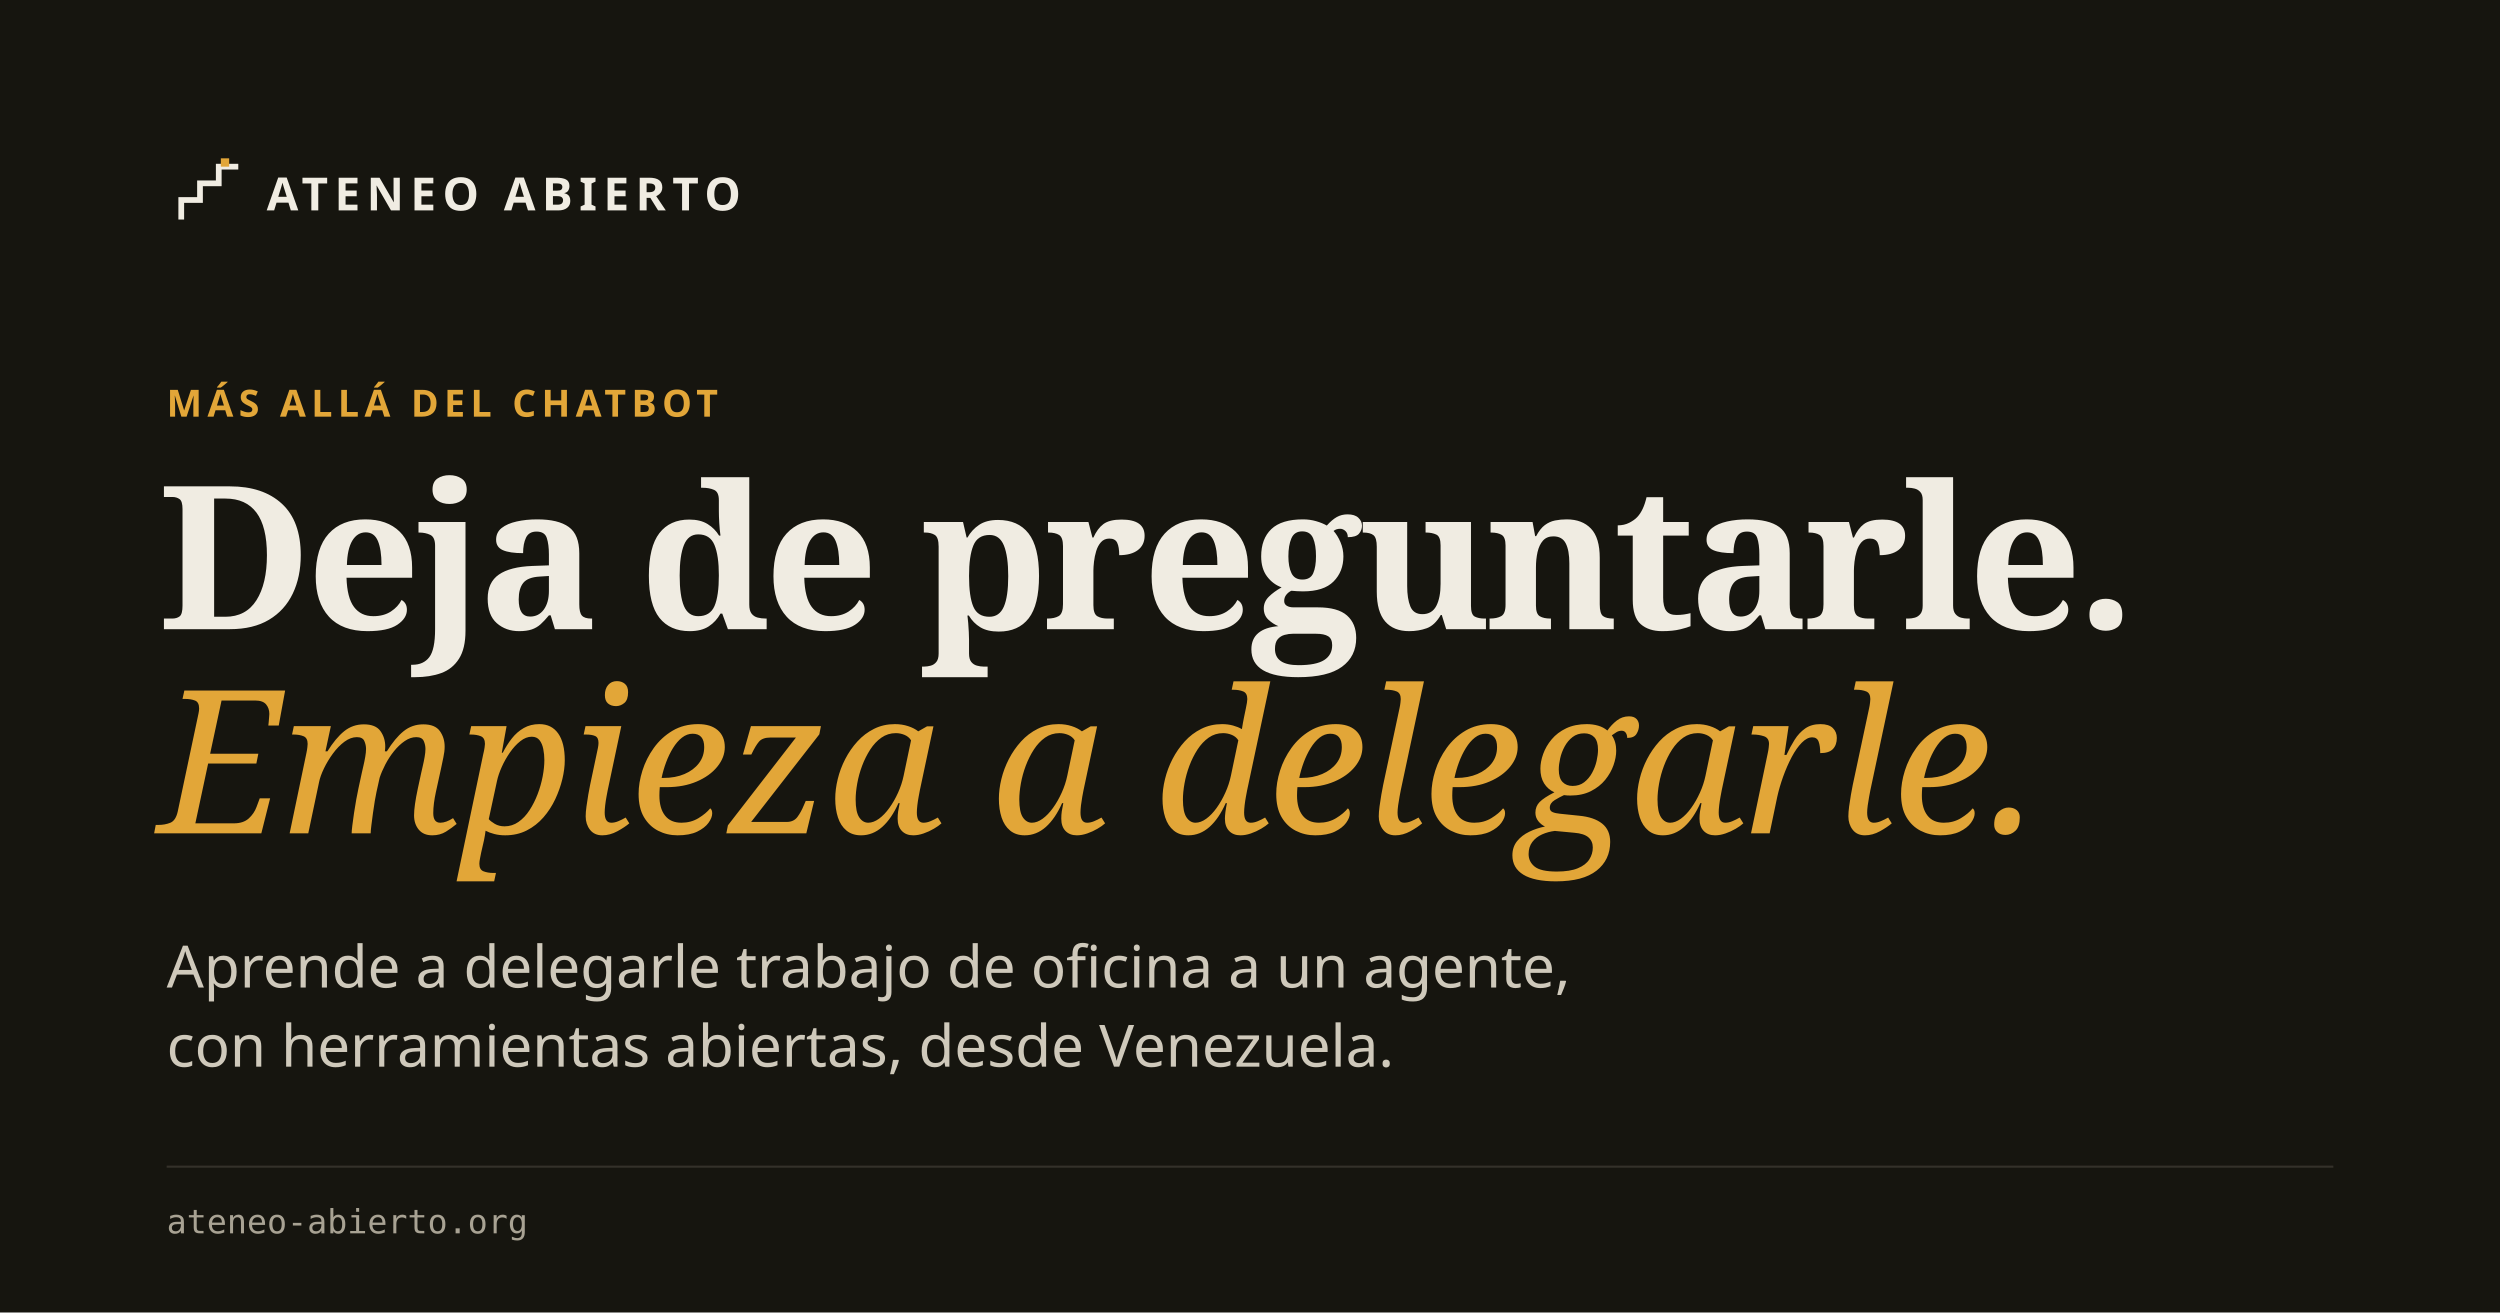
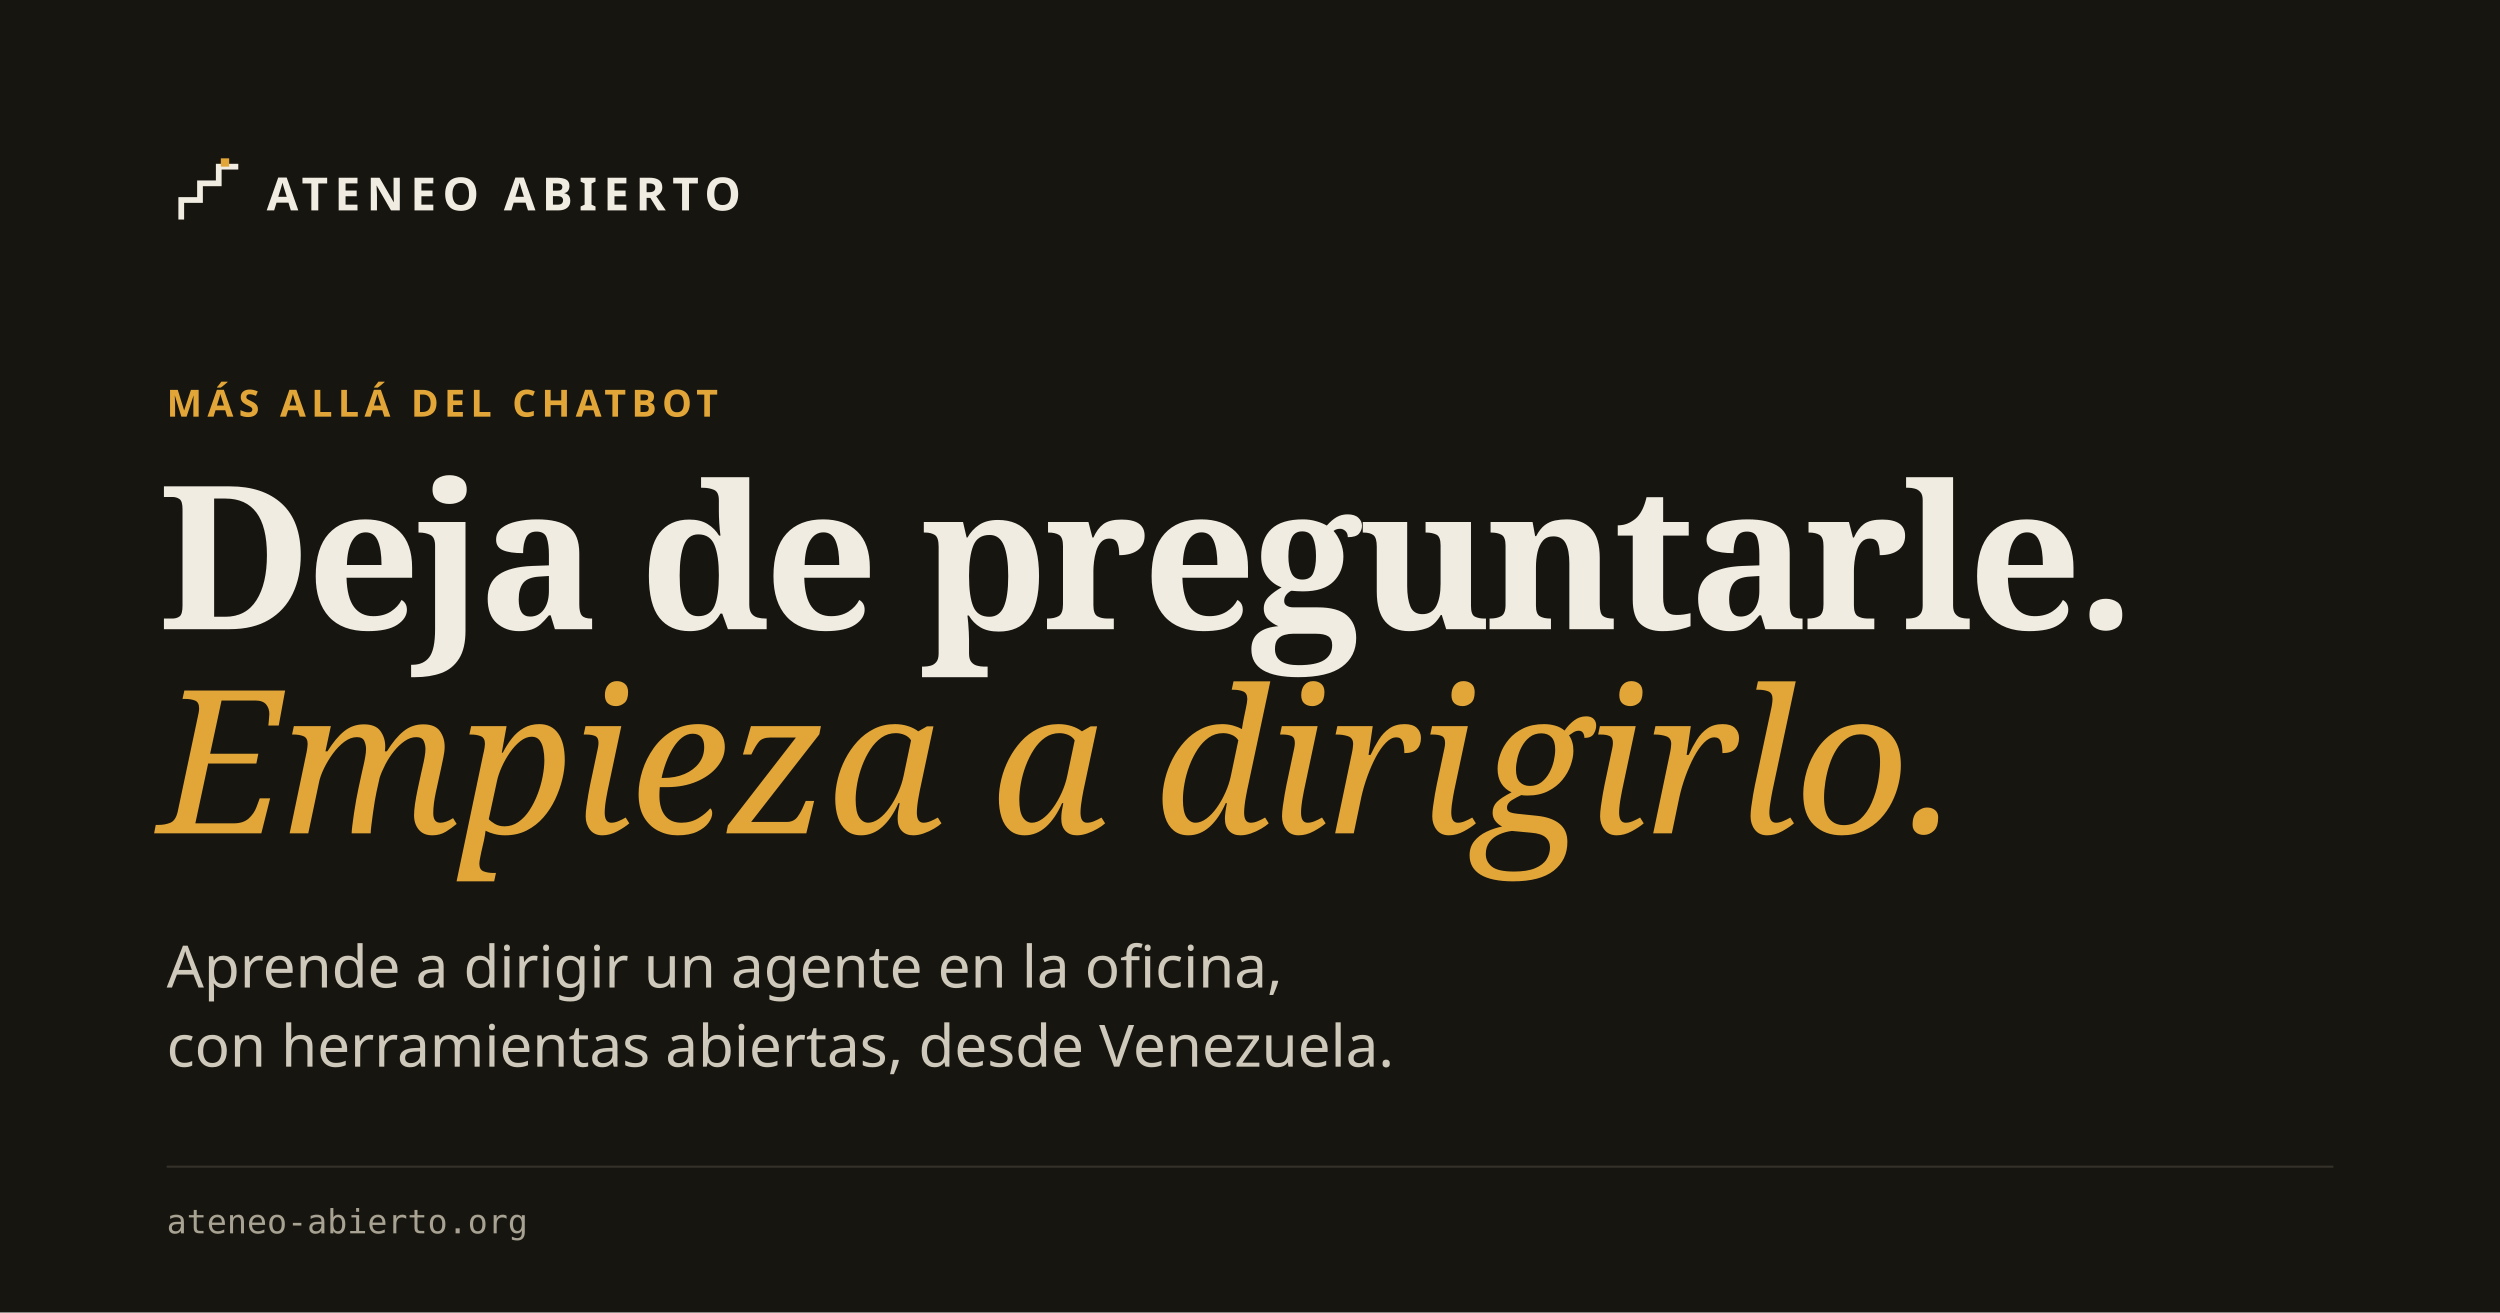
<svg xmlns="http://www.w3.org/2000/svg" width="1200" height="630" viewBox="0 0 1200 630" fill="none">
  <style>
    @font-face {
      font-family: "Figtree";
      font-style: normal;
      font-weight: 300 900;
      src: url("fonts/figtree-latin.woff2") format("woff2");
    }
    @font-face {
      font-family: "Fraunces";
      font-style: normal;
      font-weight: 400 700;
      src: url("fonts/fraunces-latin.woff2") format("woff2");
    }
    @font-face {
      font-family: "Fraunces";
      font-style: italic;
      font-weight: 400;
      src: url("fonts/fraunces-latin-italic.woff2") format("woff2");
    }
    .sans {
      font-family: "Figtree", "Avenir Next", "Segoe UI", ui-sans-serif, system-ui, sans-serif;
    }
    .serif {
      font-family: "Fraunces", "Iowan Old Style", Georgia, serif;
      font-weight: 560;
      font-variation-settings: "opsz" 144;
    }
    .serif-em {
      font-family: "Fraunces", "Iowan Old Style", Georgia, serif;
      font-style: italic;
      font-weight: 400;
      font-variation-settings: "opsz" 144;
    }
    .mono {
      font-family: ui-monospace, "SFMono-Regular", Menlo, Consolas, monospace;
    }
  </style>
  <rect width="1200" height="630" fill="#16150f" />
  <g transform="translate(80, 70) scale(0.5)">
    <path d="M14 68 L14 52 L32 52 L32 36 L50 36 L50 20 L66 20" stroke="#f0ece2" stroke-width="5.5" fill="none" stroke-linecap="square" stroke-linejoin="miter" />
    <rect x="52" y="12" width="8" height="8" fill="#e2a638" />
  </g>
  <text class="sans" x="128" y="101" font-size="22" font-weight="600" fill="#f0ece2" letter-spacing="3.1">ATENEO ABIERTO</text>
  <text class="sans" x="80" y="200" font-size="18" font-weight="600" fill="#e2a638" letter-spacing="2.6">MÁS ALLÁ DEL CHATBOT</text>
  <text class="serif" x="76" y="302" font-size="96" fill="#f0ece2" letter-spacing="-2.6">Deja de preguntarle.</text>
-   <text class="serif-em" x="76" y="400" font-size="96" fill="#e2a638" letter-spacing="-1">Empieza a delegarle.</text>
-   <text class="sans" x="80" y="474" font-size="28" fill="#cfc9bb">Aprende a delegarle trabajo de oficina a un agente,</text>
+   <text class="serif-em" x="76" y="400" font-size="96" fill="#e2a638" letter-spacing="-1">Empieza a dirigirlo.</text>
+   <text class="sans" x="80" y="474" font-size="28" fill="#cfc9bb">Aprende a dirigir un agente en la oficina,</text>
  <text class="sans" x="80" y="512" font-size="28" fill="#cfc9bb">con herramientas abiertas, desde Venezuela.</text>
  <line x1="80" y1="560" x2="1120" y2="560" stroke="#34312a" stroke-width="1" />
  <text class="mono" x="80" y="592" font-size="16" fill="#a8a293">ateneo-abierto.org</text>
</svg>
